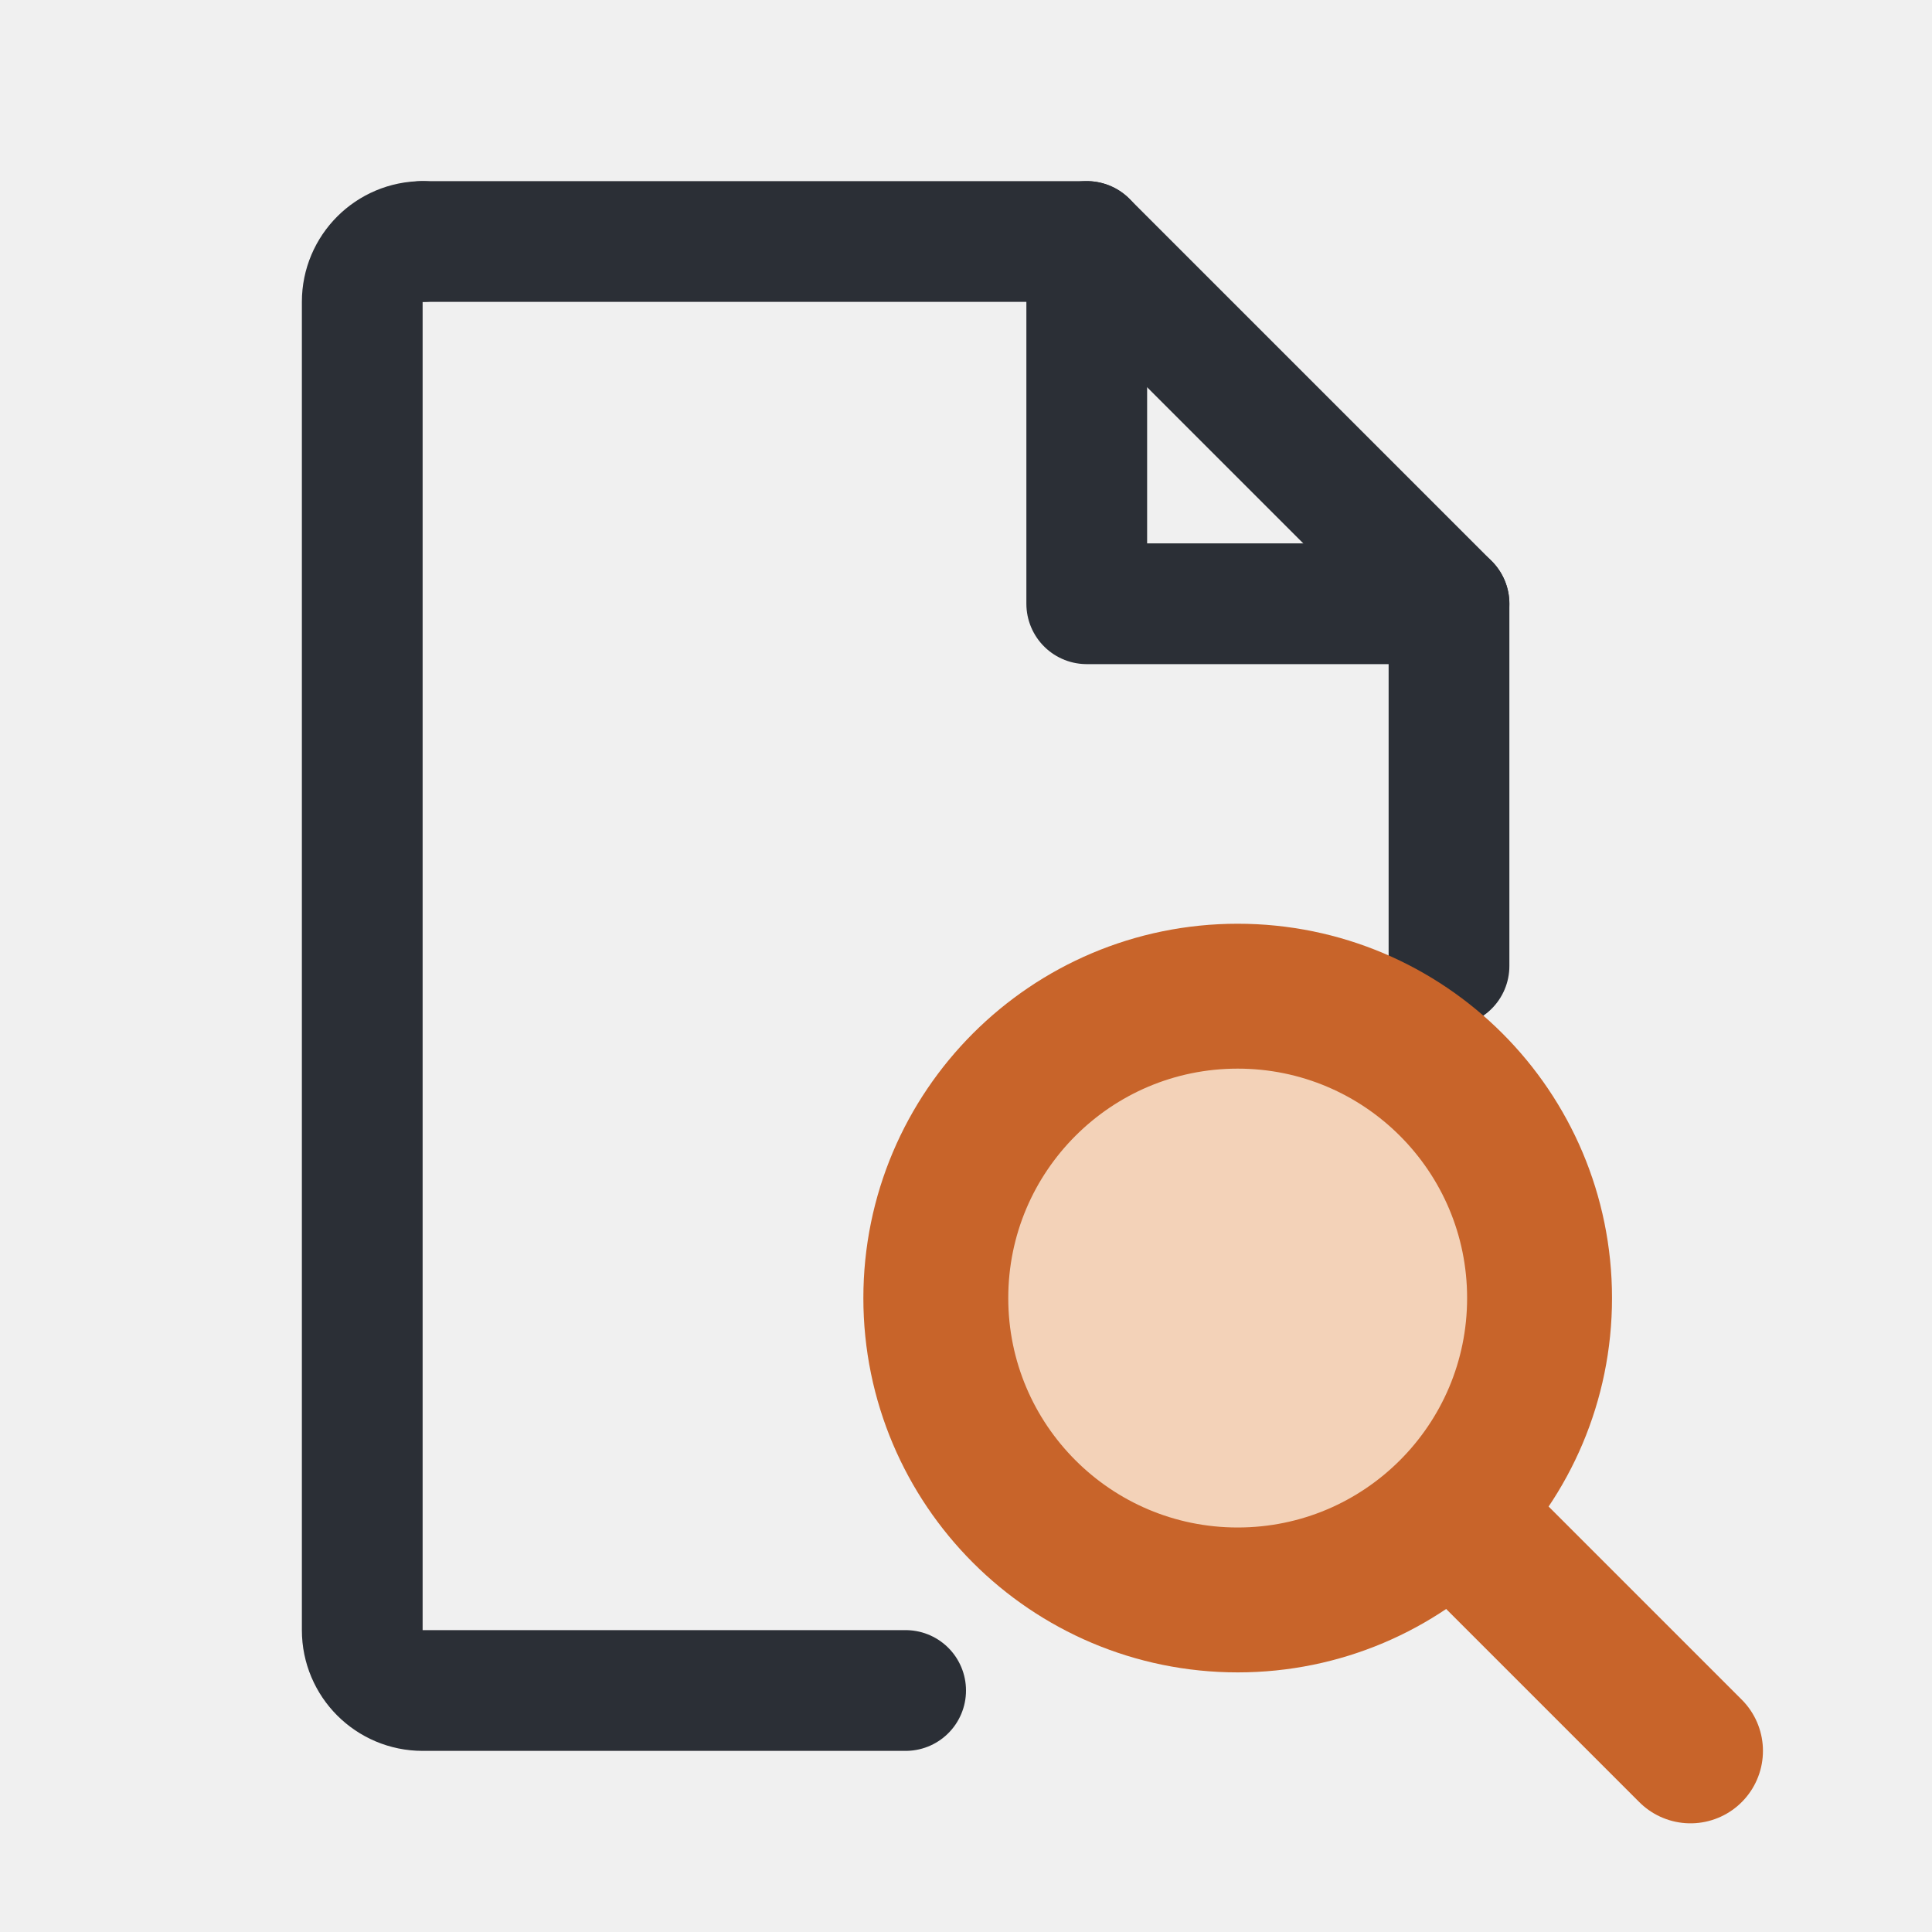
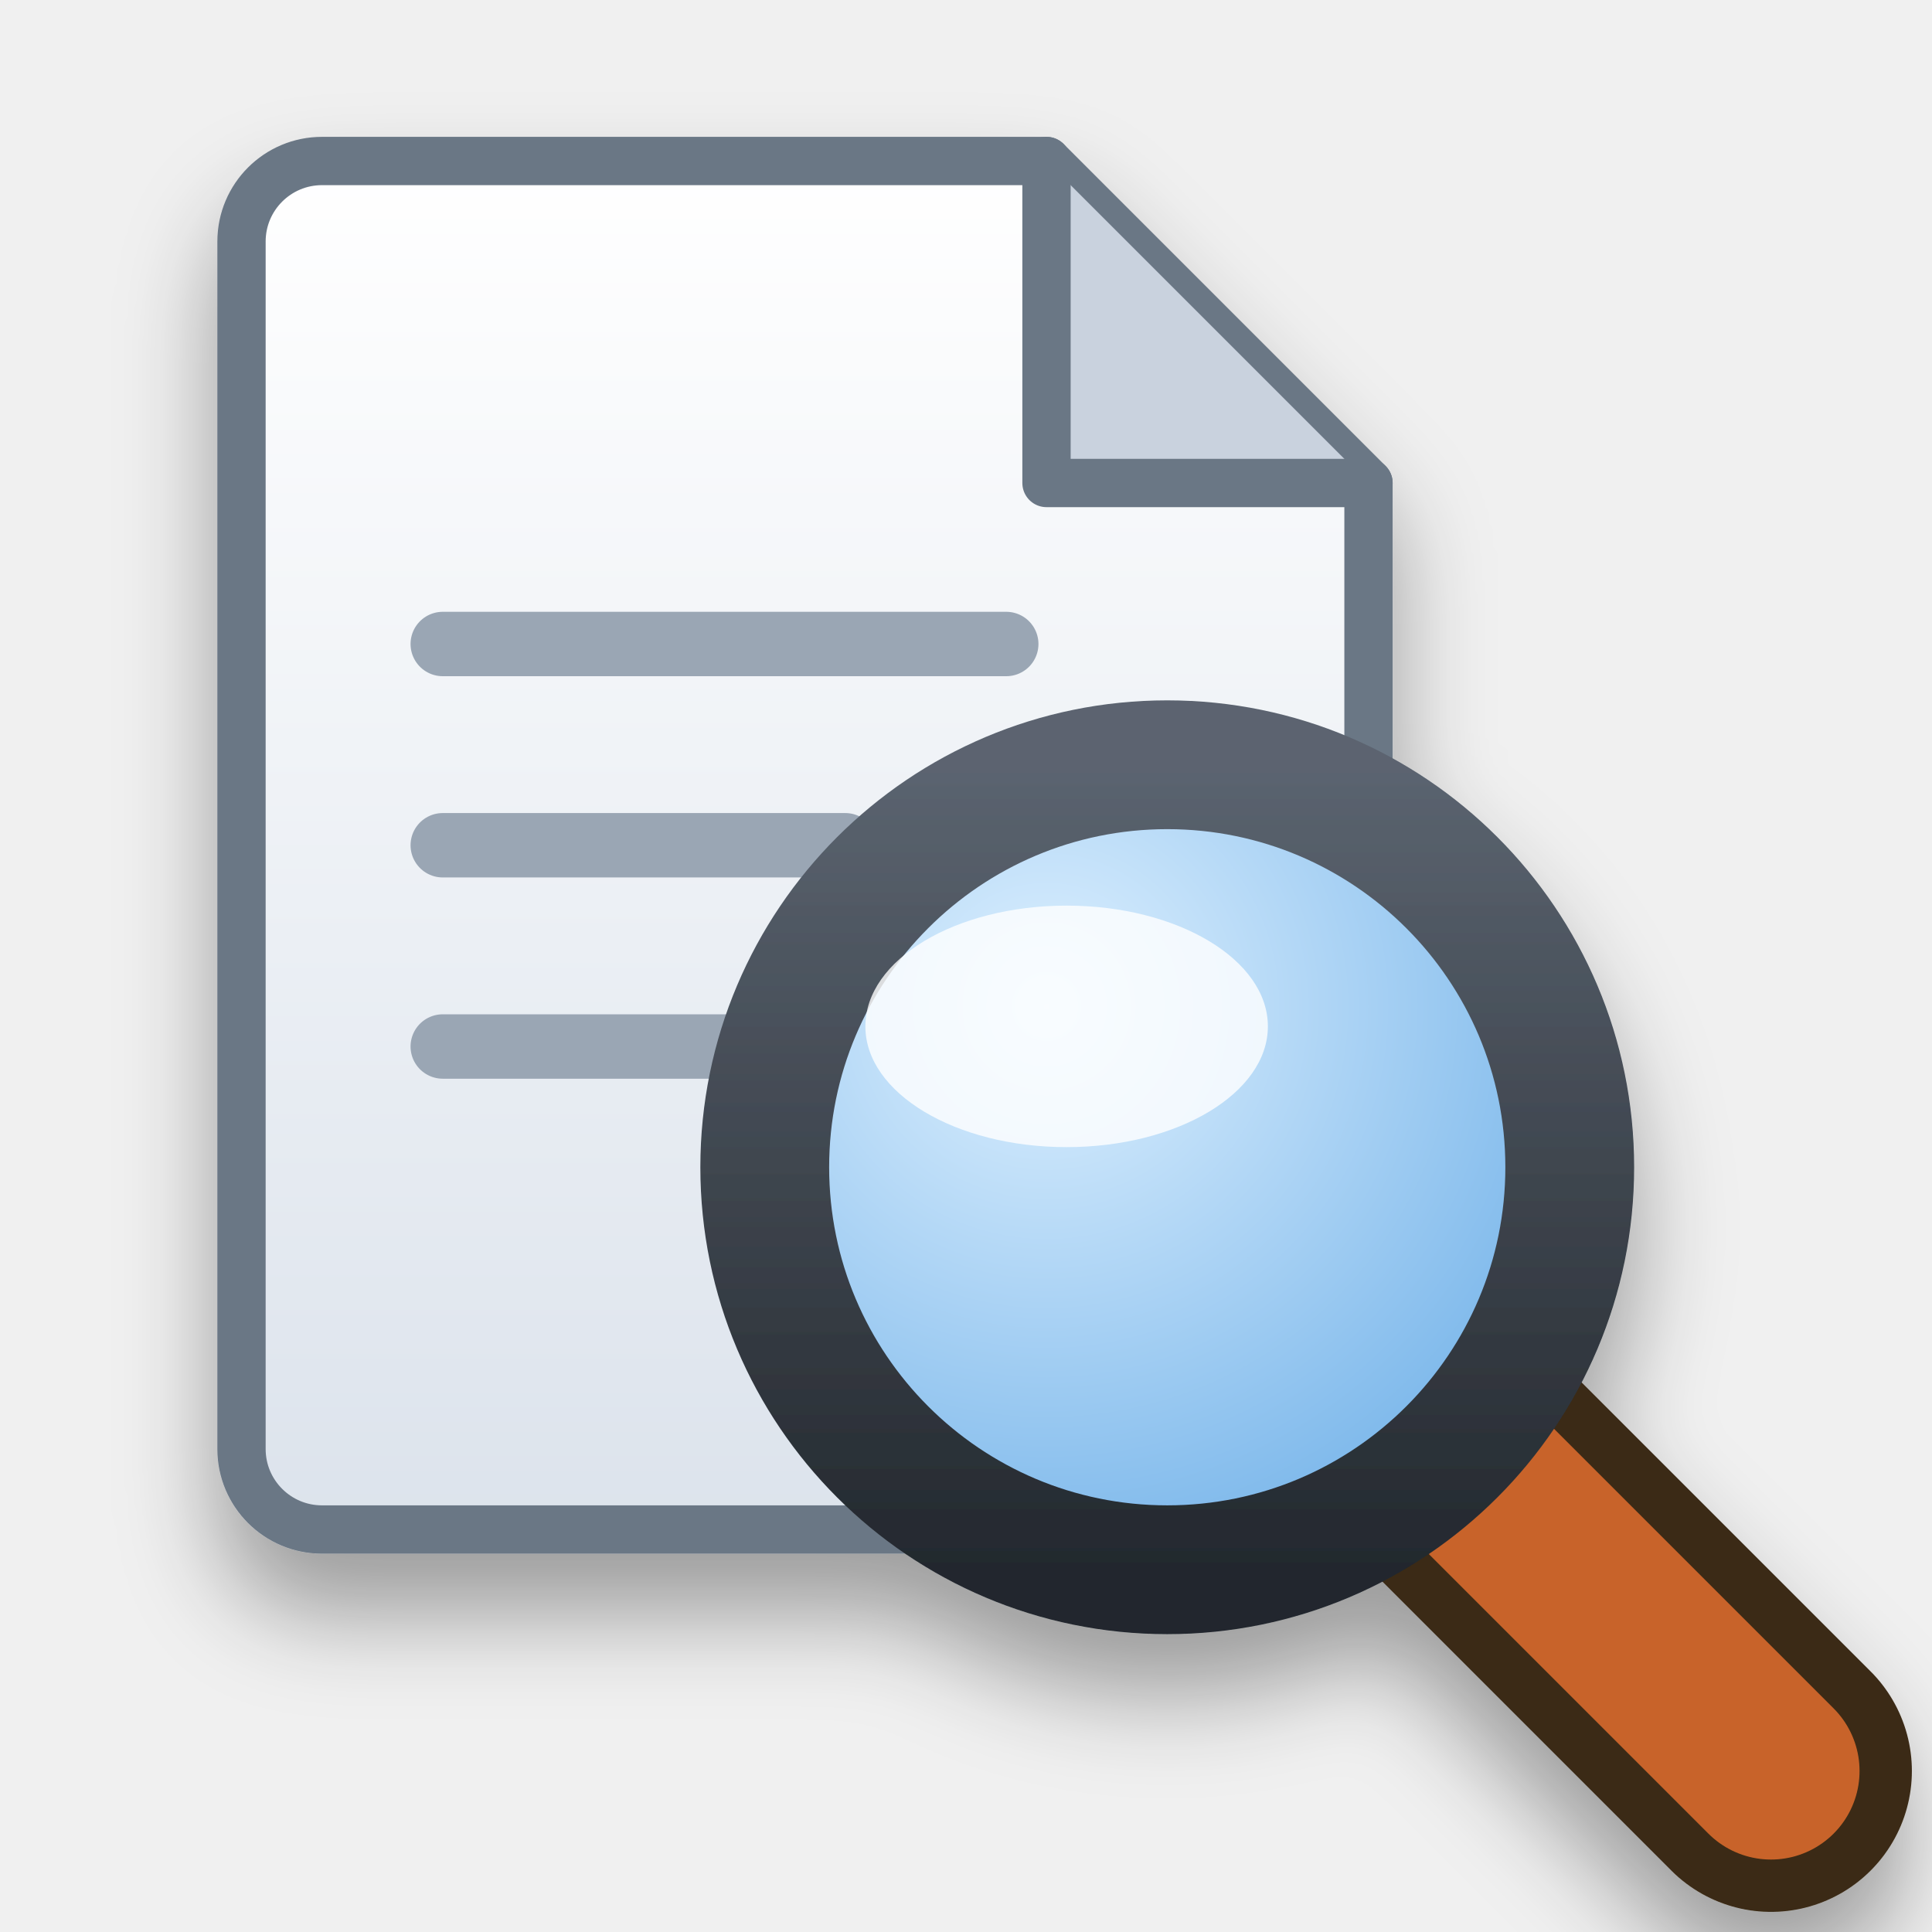
- <svg xmlns="http://www.w3.org/2000/svg" viewBox="0 0 32 32" width="32" height="32" fill="none" stroke-linecap="round" stroke-linejoin="round">
-   <path d="M7 4h11l6 6v6" stroke="#2B2F36" stroke-width="2" />
-   <path d="M7 4a1 1 0 0 0-1 1v22a1 1 0 0 0 1 1h8" stroke="#2B2F36" stroke-width="2" />
-   <path d="M18 4v6h6" stroke="#2B2F36" stroke-width="2" />
-   <circle cx="20.5" cy="21.5" r="5" fill="#F3D2B8" stroke="#C8642A" stroke-width="2.4" />
-   <path d="M24.2 25.2L28 29" stroke="#C8642A" stroke-width="2.4" />
+ <svg xmlns="http://www.w3.org/2000/svg" viewBox="0 0 48 48" width="48" height="48">
+   <defs>
+     <linearGradient id="gl" x1="0" y1="0" x2="0" y2="1">
+       <stop offset="0" stop-color="#fff" stop-opacity=".85" />
+       <stop offset="1" stop-color="#fff" stop-opacity="0" />
+     </linearGradient>
+     <filter id="sh" x="-20%" y="-20%" width="140%" height="150%">
+       <feDropShadow dx="0" dy="1.5" stdDeviation="1.2" flood-color="#000" flood-opacity=".35" />
+     </filter>
+     <linearGradient id="pg" x1="0" y1="0" x2="0" y2="1">
+       <stop offset="0" stop-color="#FFFFFF" />
+       <stop offset="1" stop-color="#DCE3EC" />
+     </linearGradient>
+     <linearGradient id="rim" x1="0" y1="0" x2="0" y2="1">
+       <stop offset="0" stop-color="#5B6470" />
+       <stop offset="1" stop-color="#23282E" />
+     </linearGradient>
+     <radialGradient id="ln" cx=".35" cy=".3" r=".8">
+       <stop offset="0" stop-color="#DFF1FF" />
+       <stop offset="1" stop-color="#6FB0E8" />
+     </radialGradient>
+   </defs>
+   <g filter="url(#sh)">
+     <path d="M8 4h18l8 8v24a2 2 0 0 1-2 2H8a2 2 0 0 1-2-2V6a2 2 0 0 1 2-2z" fill="url(#pg)" stroke="#6B7785" stroke-width="1.2" stroke-linejoin="round" stroke-linecap="round" />
+     <path d="M26 4v8h8" fill="#C9D2DE" stroke="#6B7785" stroke-width="1.2" stroke-linejoin="round" stroke-linecap="round" />
+     <path d="M11 16h14M11 21h10M11 26h8" stroke="#9AA6B4" stroke-width="1.6" stroke-linejoin="round" stroke-linecap="round" />
+     <path d="M36 36l8 8" stroke="#3A2A14" stroke-width="7" stroke-linejoin="round" stroke-linecap="round" />
+     <path d="M36 36l8 8" stroke="#C8642A" stroke-width="4.4" stroke-linejoin="round" stroke-linecap="round" />
+     <circle cx="29" cy="29" r="10" fill="url(#ln)" stroke="url(#rim)" stroke-width="3.2" />
+     <ellipse cx="26.5" cy="25.5" rx="5" ry="3" fill="#fff" opacity=".8" />
+   </g>
</svg>
